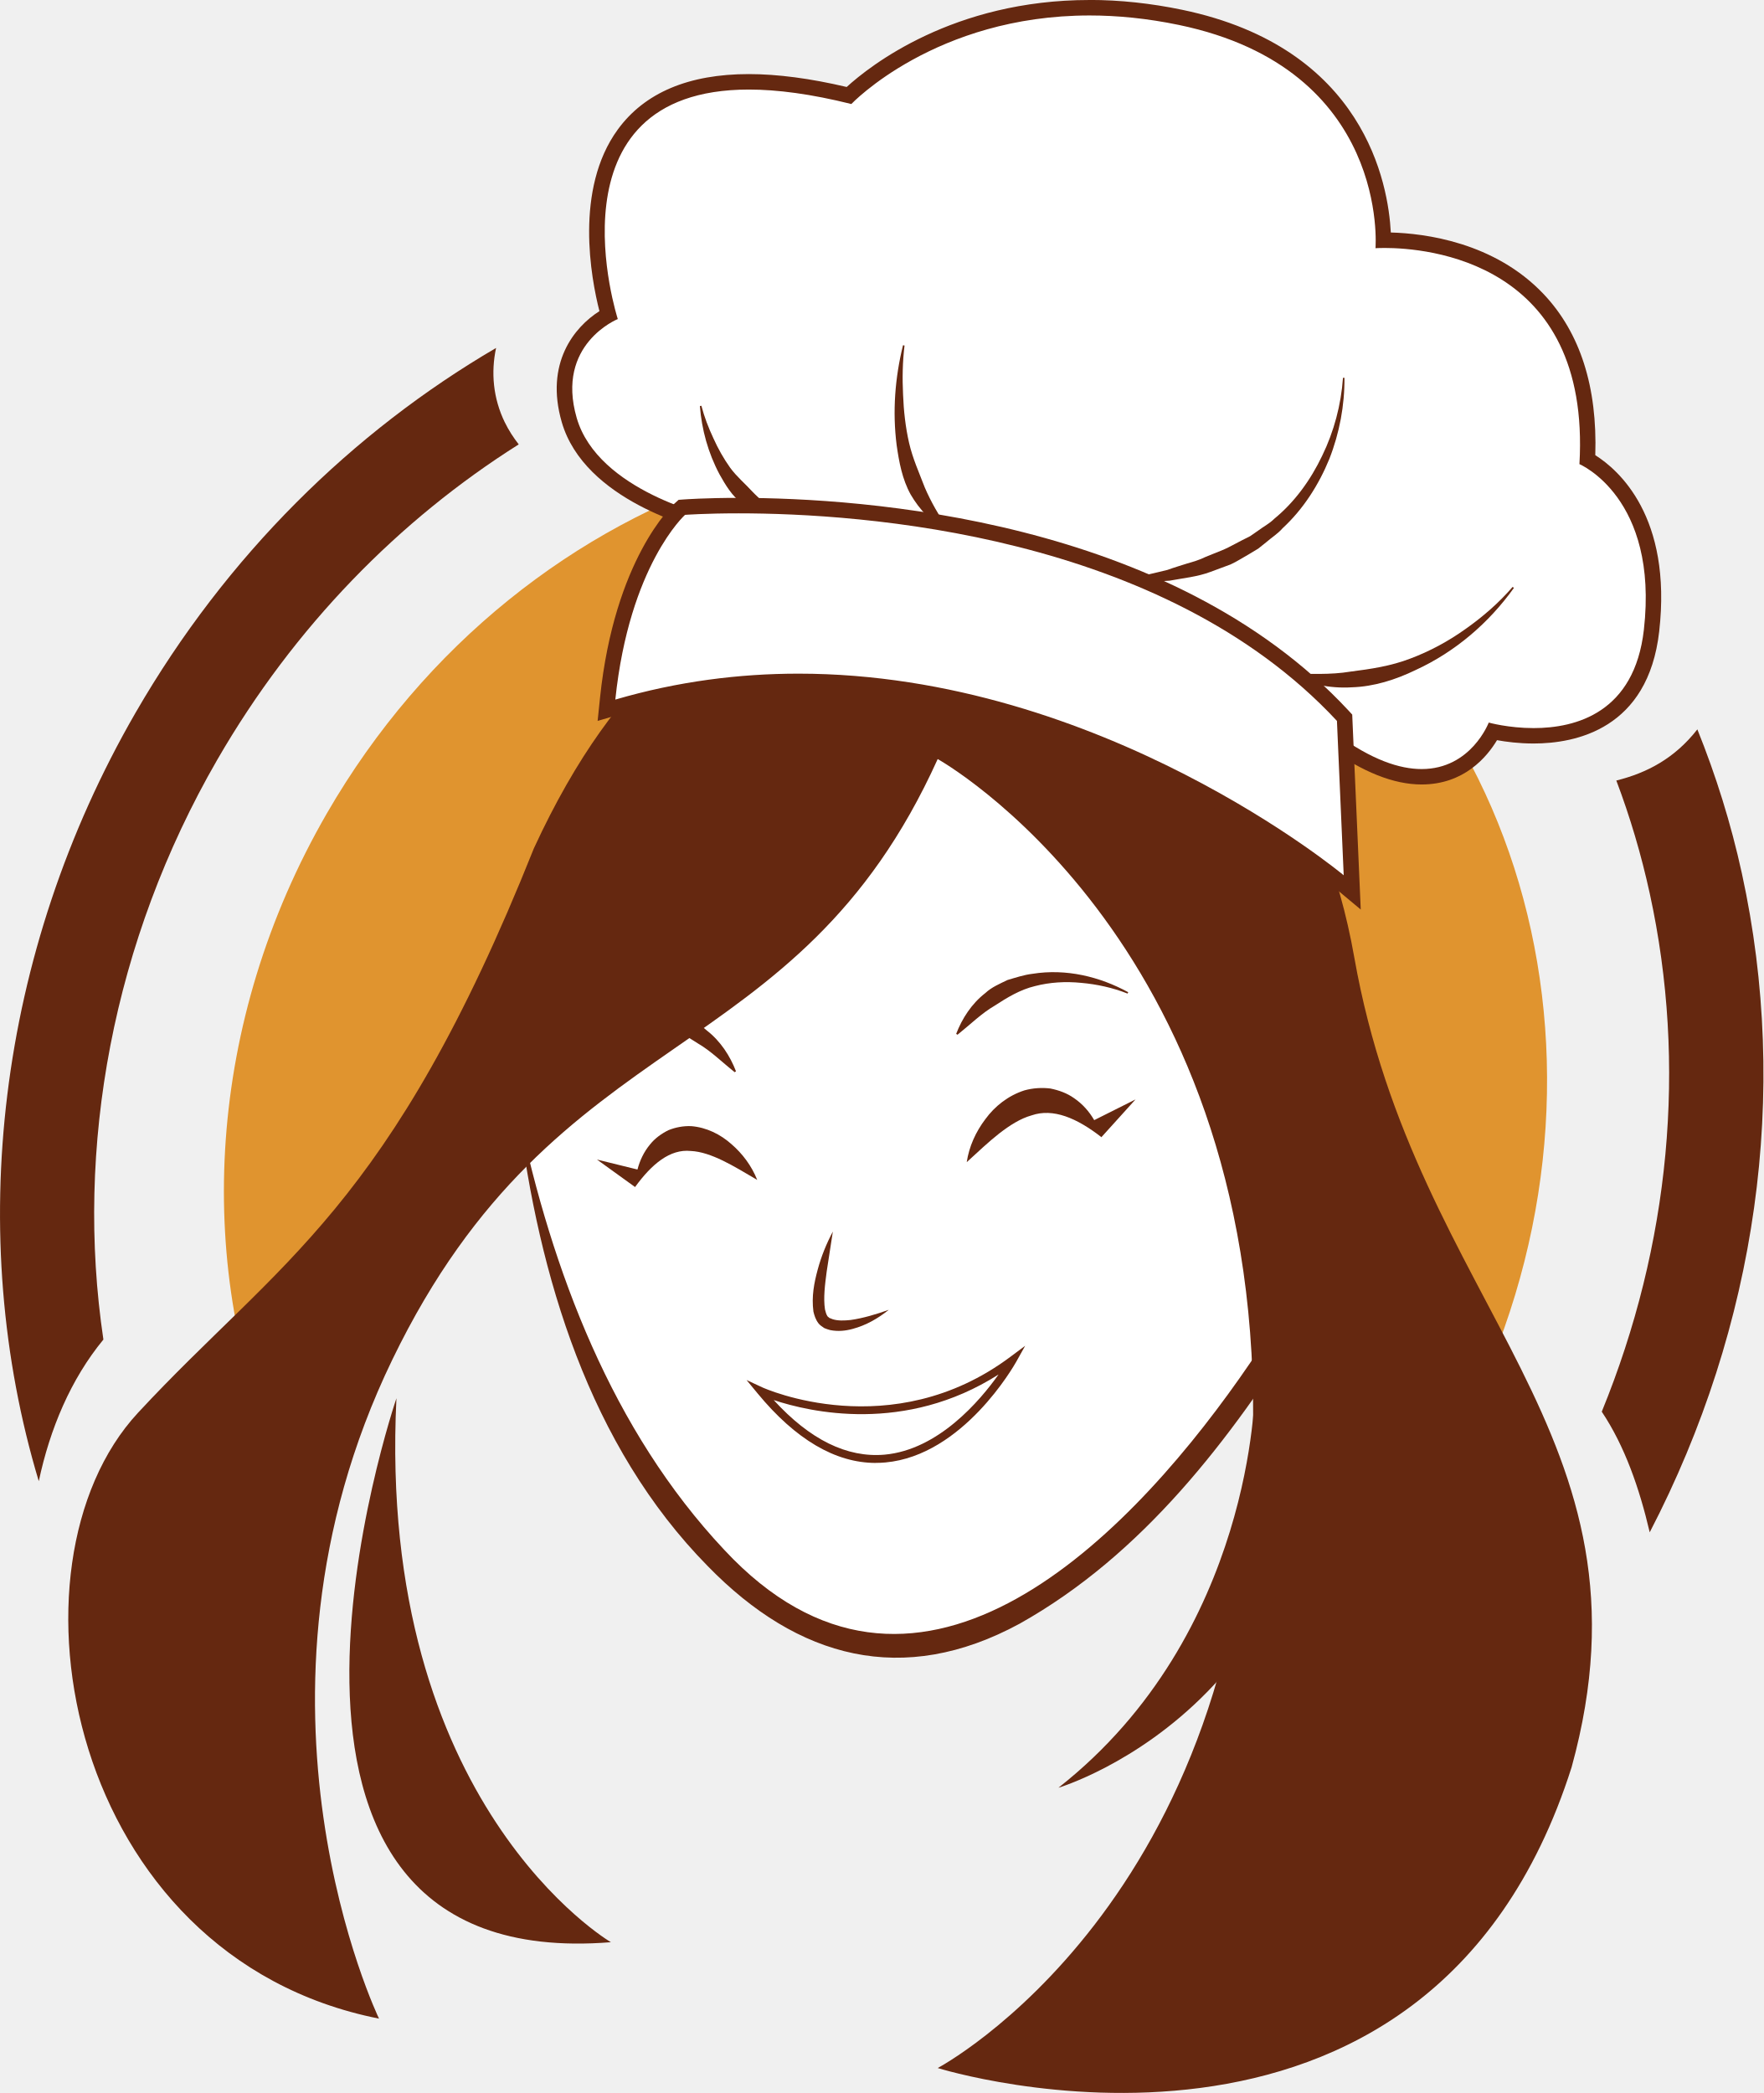
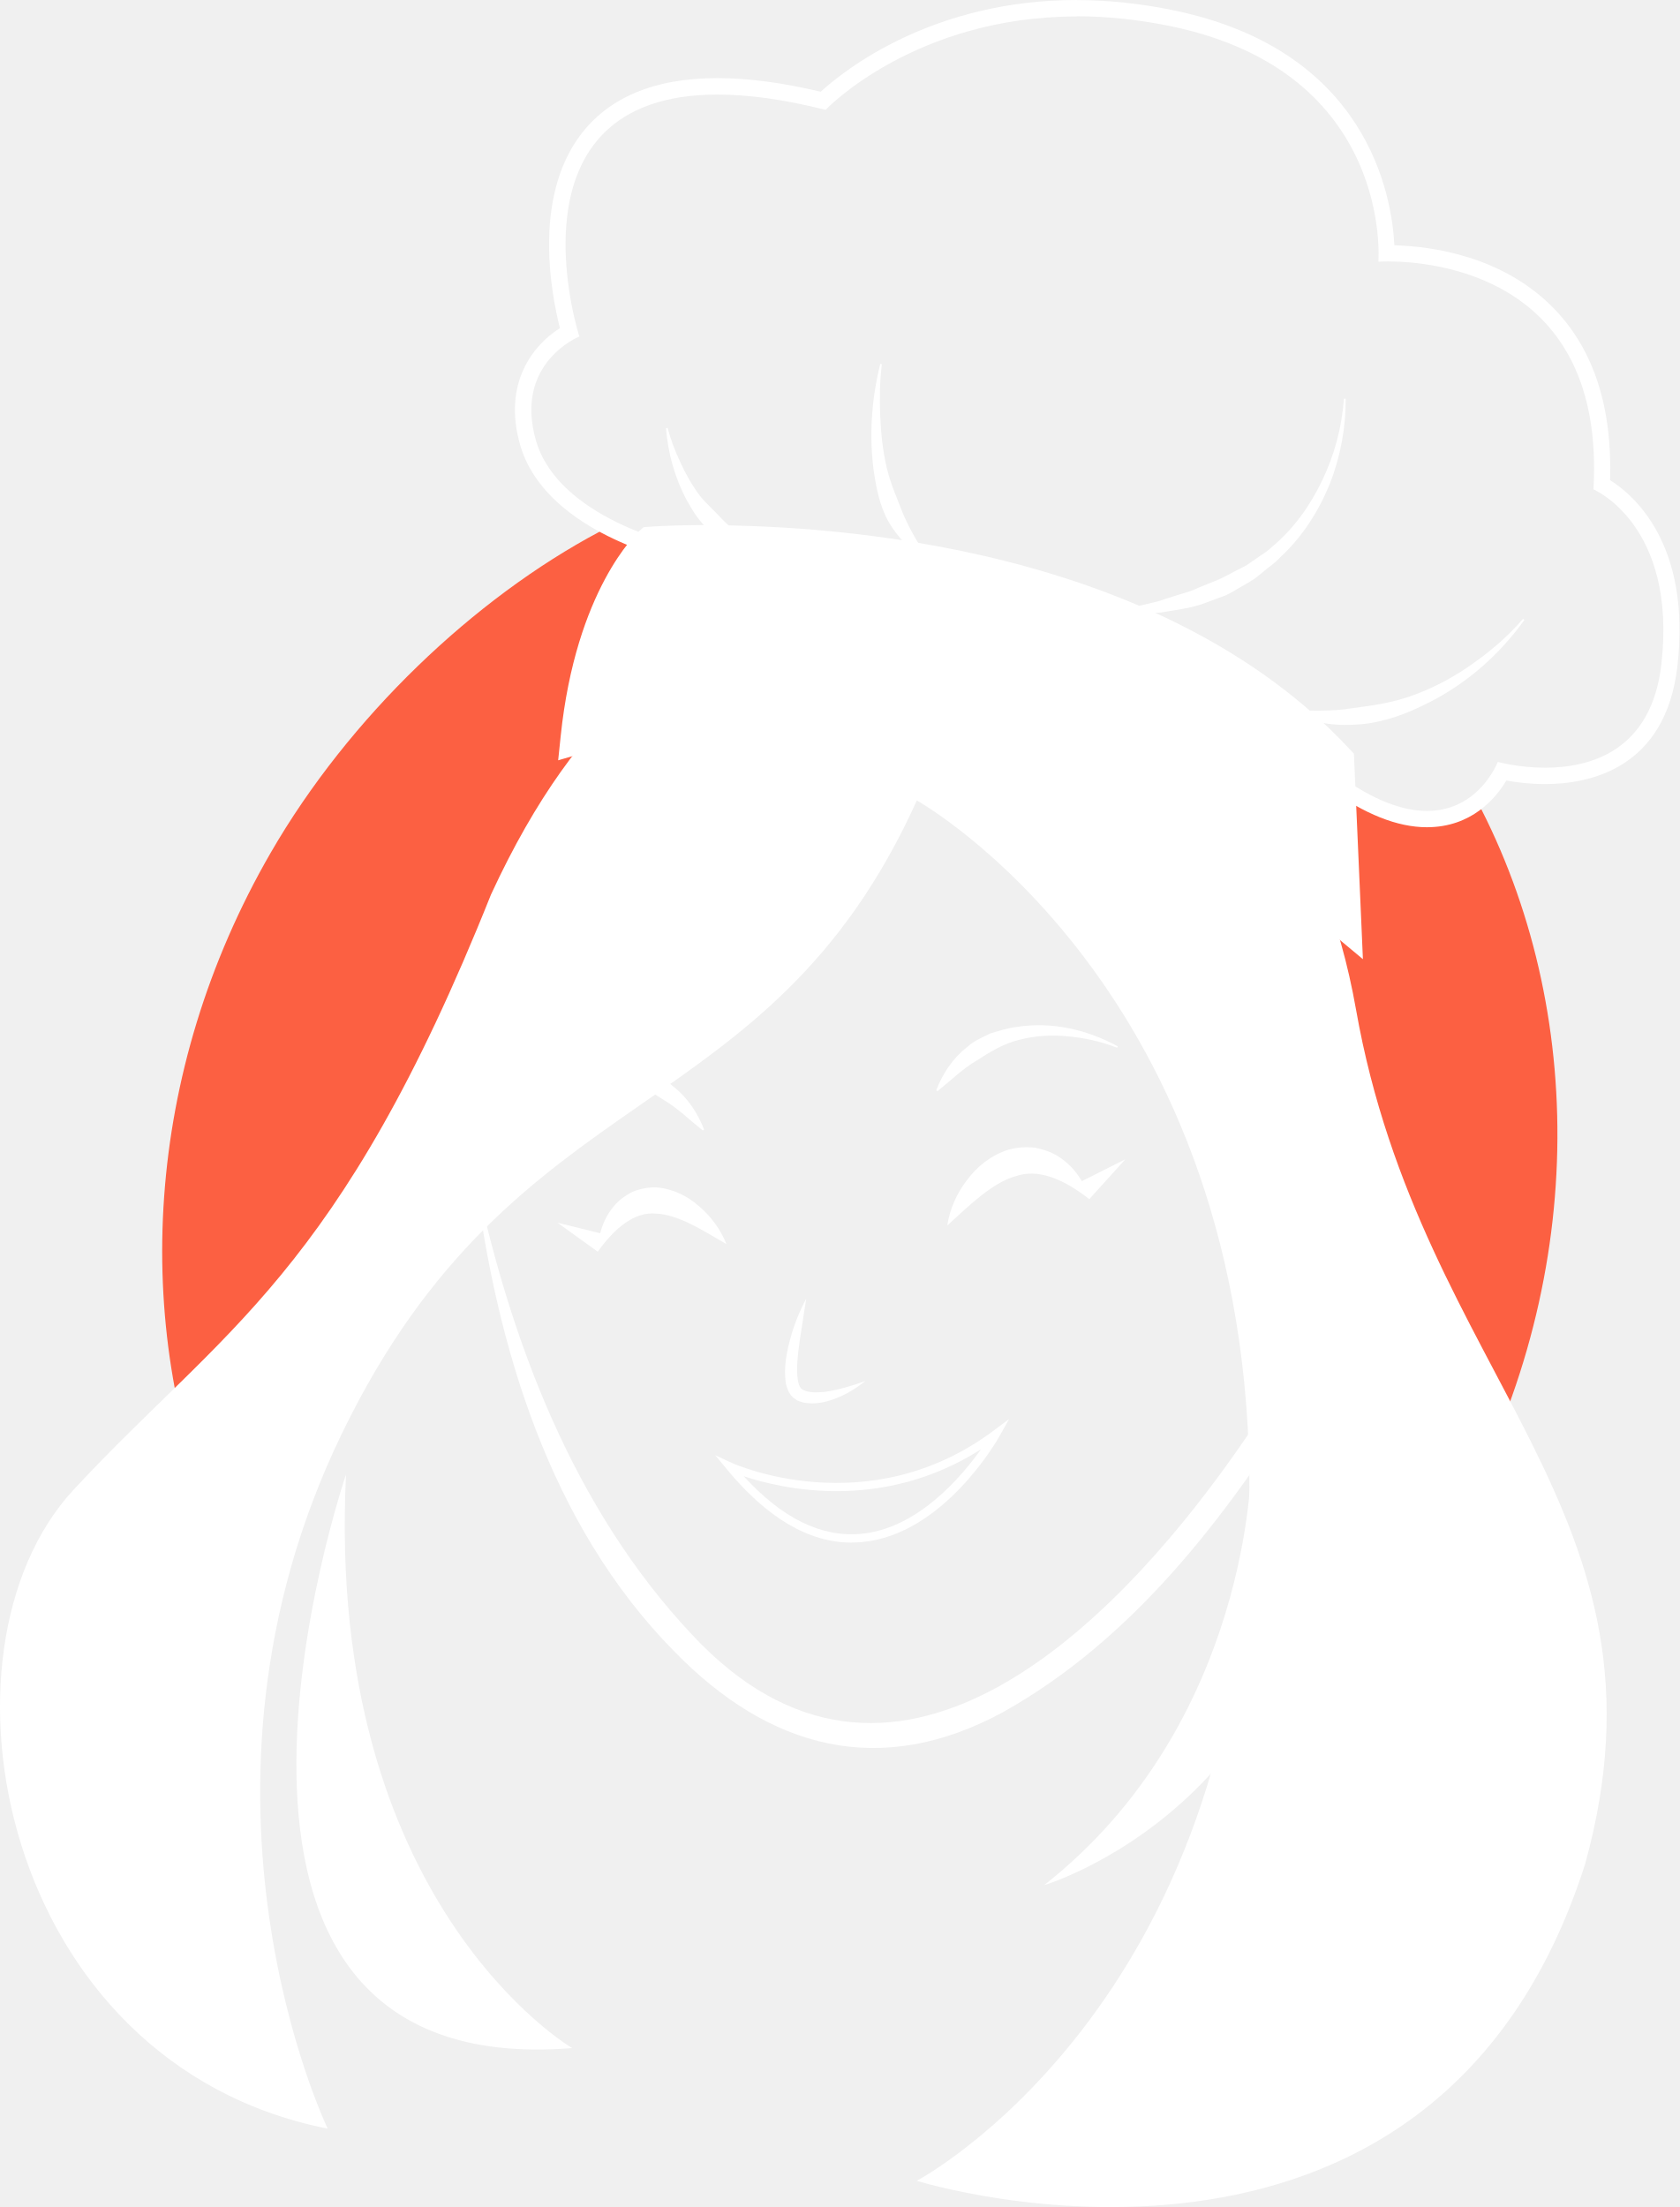
- <svg xmlns="http://www.w3.org/2000/svg" id="OBJECTS" viewBox="0 0 370.59 439.85">
+ <svg xmlns="http://www.w3.org/2000/svg" id="OBJECTS" viewBox="0 0 200 262.79">
  <defs>
    <style>
      .cls-1 {
-         fill: #652810;
+         fill: #fff;
      }

-       .cls-1, .cls-2, .cls-3 {
+       .cls-1, .cls-2 {
        stroke-width: 0px;
      }

      .cls-2 {
-         fill: #fff;
-       }
- 
-       .cls-3 {
-         fill: #e0942f;
+         fill: #fc6042;
      }
    </style>
  </defs>
-   <path class="cls-3" d="M260.53,109.79c-64.84-37.44-150.73-10.05-191.85,61.16-25.29,43.81-27.74,93.99-10.79,134.85,10.71-17.63,18.75-36.7,30.95-53.63,13.38-18.57,26.77-38.07,43.2-54.11,21.1-20.6,67.93-52.67,97.06-32.09,13.82,9.77,20.77,26.67,26.38,42.02,6.56,17.96,14.06,36.5,17.34,55.34,5.28,30.34,1.34,60.61-8.8,89,15.36-12.15,28.91-27.51,39.47-45.81,41.11-71.21,21.88-159.29-42.96-196.72Z" />
+   <path class="cls-2" d="M77.96,64.46c-1.34-.14-5.38-1.79-6.57-1.15-14.91,7.92-29.82,22.06-39.16,38.23-15.11,26.17-16.57,56.16-6.44,80.57,6.4-10.54,11.2-21.93,18.49-32.04,7.99-11.09,15.99-22.74,25.81-32.33,12.61-12.31,40.59-31.47,57.99-19.17,8.26,5.84,12.41,15.94,15.76,25.1,3.92,10.73,8.4,21.8,10.36,33.07,3.15,18.13.8,36.21-5.26,53.17,9.18-7.26,17.27-16.44,23.58-27.37,16.29-28.22,16.72-60.87,3.86-86.18-.07-.13-8.7,1.57-15.52-1.1-13.29-5.21-59.5-28.29-82.91-30.79Z" />
+   <path class="cls-1" d="M109.16,95.31s39.98,22.21,39.61,82.92c-.37,60.71-39.61,81.44-39.61,81.44,0,0,61.45,19.25,79.59-37.76,11.58-42.01-19.51-57.65-27.29-101.7-7.77-44.05-43.51-48.86-52.3-44.42,0,0-29.32-15.63-50.7,30.73-18.1,45.36-31.94,51.72-49.71,70.88C-9.01,196.55-.13,245.69,39.02,253.46c0,0-19.16-39.7,1.67-82.73,20.82-43.03,50.62-35.91,68.48-75.42Z" />
+   <path class="cls-1" d="M128.22,1.94c3.47,0,7.22.36,11.24,1.19,26.51,5.53,24.66,28.03,24.66,28.03,0,0,.42-.03,1.15-.03,5.16,0,25.94,1.58,24.46,27.14,0,0,9.98,4.19,8.09,20.8-1.18,10.4-8.52,12.34-13.84,12.34-3.18,0-5.64-.69-5.64-.69,0,0-2.21,5.84-8.43,5.84-2.75,0-6.28-1.14-10.75-4.43l-78.3-27.26s-14.37-3.15-17.04-12.4c-2.67-9.26,5.16-12.4,5.16-12.4,0,0-9.31-28.81,16.45-28.81,3.58,0,7.83.55,12.87,1.82,0,0,10.54-11.12,29.92-11.12M128.22,0c-17.12,0-27.57,8.26-30.5,10.92-4.56-1.08-8.69-1.62-12.3-1.62-7.55,0-13.08,2.34-16.45,6.97-5.46,7.51-3.35,18.67-2.3,22.8-3.17,2-6.86,6.56-4.73,13.93,2.86,9.89,16.82,13.37,18.37,13.73l77.92,27.13c4.24,3.08,8.17,4.64,11.66,4.64,5.34,0,8.22-3.47,9.47-5.56,1.12.2,2.75.42,4.6.42,5.29,0,14.37-1.83,15.77-14.06,1.64-14.44-5.13-20.31-8.02-22.13.27-8.57-1.9-15.37-6.47-20.21-6.2-6.57-14.99-7.64-19.21-7.75-.31-6.04-3.25-23.18-26.19-27.96-3.93-.82-7.85-1.24-11.63-1.24h0Z" />
+   <path class="cls-1" d="M159.51,110.64c-.3-.25-30.54-25.09-67.83-25.09-7.78,0-15.43,1.08-22.72,3.22l-1.39.41.15-1.44c1.78-17.08,8.77-23.55,9.07-23.82l.25-.22.33-.03c.1,0,2.6-.2,6.81-.2,15.43,0,53.7,2.57,75.83,26.37l.24.26.96,21.93-1.69-1.41Z" />
  <g>
-     <path class="cls-1" d="M106.08,88.75c-2.46-5.07-2.93-10.48-1.83-15.63-30.1,17.6-56.63,43.53-75.75,76.64C-.69,200.32-7.42,259.5,8.15,311.28c2.34-11.01,6.72-21.44,13.58-29.77-6.02-40.34,1.94-83.75,23.93-121.85,16.22-28.09,38.3-50.46,63.35-66.27-1.1-1.42-2.1-2.94-2.93-4.65Z" />
-     <path class="cls-1" d="M366.06,183.56c-2.3-10.53-5.47-20.63-9.36-30.28-4.77,6.1-10.61,9.16-17.03,10.75,2.88,7.61,5.24,15.55,7.03,23.76,7.87,36.01,4.24,73.85-10.09,108.88,4.83,7.22,7.9,16.06,10.08,25.35,22.57-43.47,29.46-92.27,19.37-138.46Z" />
+     <path class="cls-1" d="M181.51,73.81c-3.13,4.38-7.37,8.03-12.38,10.33-2.47,1.19-5.19,2.07-7.98,2.15-2.79.18-5.57-.47-8.07-1.5l.05-.19c2.73-.02,5.31.16,7.86-.27,2.53-.32,5.1-.7,7.53-1.64,2.43-.91,4.76-2.17,6.9-3.71,2.15-1.52,4.19-3.27,5.92-5.29l.16.12Z" />
+     <path class="cls-1" d="M160.23,47.45c.02,3.46-.62,6.93-1.9,10.18-1.32,3.23-3.25,6.29-5.87,8.7-.59.68-1.35,1.15-2.02,1.73l-1.04.84-1.14.69c-.78.43-1.52.93-2.33,1.3l-2.5.93c-1.66.63-3.44.79-5.16,1.11-1.75.14-3.5.15-5.23.09v-.2c1.66-.51,3.33-.83,4.97-1.25.8-.29,1.61-.52,2.4-.78.8-.23,1.61-.46,2.35-.84l2.3-.93c.76-.33,1.47-.75,2.2-1.12l1.11-.56,1.02-.7c.66-.5,1.42-.88,2-1.47,2.57-2.11,4.57-4.89,6.02-7.92,1.47-3.03,2.37-6.38,2.61-9.78h.2Z" />
+     <path class="cls-1" d="M105,43.38c-.25,2.05-.28,4.13-.19,6.17.08,2.05.3,4.08.75,6.05.46,1.98,1.28,3.79,1.98,5.61.78,1.81,1.77,3.48,2.92,5.28l-.13.15c-1.9-1-3.46-2.67-4.56-4.56-1.07-1.93-1.46-4.11-1.76-6.21-.54-4.24-.2-8.48.8-12.54l.19.04Z" />
+     <path class="cls-1" d="M79.49,50.95c.37,1.41.89,2.77,1.51,4.07.59,1.31,1.29,2.56,2.1,3.7.83,1.14,1.9,2.01,2.8,3.01.94.99,1.99,1.8,3.17,2.83l-.06.19c-1.56,0-3.12-.58-4.39-1.52-1.29-.95-2.1-2.34-2.85-3.67-1.44-2.7-2.24-5.63-2.47-8.58l.2-.03Z" />
+     <path class="cls-1" d="M84.17,64.46c15.34,0,53.24,2.54,75.12,26.06l.85,19.38s-30.35-25.31-68.46-25.31c-7.43,0-15.15.96-23,3.26,1.77-16.91,8.75-23.2,8.75-23.2,0,0,2.51-.19,6.73-.19M84.17,62.52h0c-4.25,0-6.78.19-6.88.2l-.66.05-.49.44c-.31.28-7.56,6.99-9.38,24.44l-.3,2.88,2.78-.81c7.21-2.11,14.76-3.18,22.45-3.18,36.93,0,66.92,24.62,67.22,24.86l3.37,2.81-.19-4.38-.85-19.38-.03-.71-.49-.52c-22.39-24.08-60.99-26.68-76.54-26.68h0Z" />
  </g>
  <g>
-     <path class="cls-2" d="M108.93,233.72s9.76,75.74,55.3,105.02c45.54,29.27,92.93-37.64,107.8-62.27,14.87-24.63-31.13-127.78-72.49-132.43-41.36-4.65-90.61,89.68-90.61,89.68Z" />
-     <path class="cls-1" d="M108.93,233.72c7.09,33.47,19.71,66.91,43.27,91.98,39.64,42.59,83.37-.68,108.27-36.04,3.31-4.67,6.44-9.48,9.42-14.36,6.46-14.89-.56-33.52-5.28-48.47-10.61-27.79-30.96-67.83-59.95-79.12-34.14-11.88-80.05,60.62-95.73,86h0ZM108.93,233.72c15.44-30.89,55.61-102.7,97.23-90.64,30.71,11.65,51.89,52.93,63.03,82.11,3.89,11.03,7.19,22.38,8.02,34.36.3,5.93.12,12.31-3.15,18.28-15.49,24.65-33.87,48.87-59.76,63.38-24.53,13.33-46.62,7.36-65.54-12.06-24.95-25.32-35.53-61.02-39.83-95.43h0Z" />
-   </g>
-   <path class="cls-1" d="M197.06,159.52s66.91,37.17,66.29,138.78c-.62,101.61-66.29,136.3-66.29,136.3,0,0,102.85,32.22,133.21-63.2,19.38-70.32-32.66-96.5-45.67-170.22-13.01-73.73-72.82-81.78-87.54-74.35,0,0-49.08-26.16-84.86,51.44-30.29,75.92-53.46,86.57-83.2,118.63-29.74,32.06-14.87,114.31,50.65,127.32,0,0-32.06-66.45,2.79-138.47,34.85-72.02,84.73-60.1,114.62-126.24Z" />
-   <g>
-     <path class="cls-1" d="M175.02,258.85l-1.29,8.36c-.36,2.73-.73,5.55-.36,7.97.13.56.29,1.09.52,1.42.11.18.27.19.37.35l.76.3c1.1.34,2.41.29,3.73.15,2.64-.37,5.35-1.19,8.03-2.14-2.23,1.79-4.76,3.27-7.66,4.03-1.44.39-3.02.56-4.67.23-.41-.11-.81-.25-1.23-.42-.42-.3-.94-.61-1.22-1-.62-.82-.86-1.66-1.06-2.47-.42-3.19.15-6.04.9-8.82.75-2.78,1.83-5.44,3.17-7.97Z" />
-     <path class="cls-1" d="M184.05,307.44c-8.48,0-16.83-4.91-24.84-14.61l-2.32-2.81,3.31,1.54c.27.13,27.13,12.26,52.13-6.42l3.11-2.32-1.89,3.38c-.45.8-11.17,19.66-27.48,21.14-.67.06-1.34.09-2,.09ZM162.6,294.23c7.61,8.33,15.4,12.16,23.3,11.47,11.31-1.03,20.04-11.33,23.95-16.85-19.68,12.55-39.71,7.89-47.24,5.38Z" />
+     <path class="cls-1" d="M56.51,139.64c4.23,20,11.78,39.98,25.85,54.96,23.68,25.45,49.81-.41,64.69-21.53,1.98-2.79,3.85-5.66,5.63-8.58,3.86-8.89-.34-20.03-3.15-28.96-6.34-16.6-18.5-40.53-35.82-47.27-20.4-7.1-47.83,36.22-57.2,51.38h0ZM56.51,139.64c9.23-18.46,33.22-61.36,58.09-54.16,18.35,6.96,31,31.62,37.66,49.05,2.32,6.59,4.3,13.37,4.79,20.53.18,3.54.07,7.36-1.88,10.92-9.25,14.73-20.24,29.2-35.71,37.87-14.65,7.97-27.85,4.4-39.16-7.2-14.91-15.12-21.23-36.46-23.79-57.01h0Z" />
    <g>
-       <path class="cls-1" d="M133.96,245.79c.5-1.91,1.35-3.72,2.63-5.26,1.02-1.29,2.38-2.27,3.86-3.01,1.52-.62,3.16-.92,4.78-.86,3.24.25,6.18,1.73,8.48,3.78,2.34,2.02,4.23,4.55,5.42,7.52-2.55-1.49-4.89-2.92-7.22-4.05-2.32-1.12-4.62-1.94-6.77-2.03-4.31-.44-8.15,2.71-11.68,7.58l-8.01-5.78,8.52,2.1Z" />
-       <path class="cls-1" d="M207.07,235.2c1.96-2.69,4.77-4.95,8.23-6.06,1.75-.48,3.6-.61,5.42-.39,1.8.36,3.54.99,4.99,2.03,1.8,1.22,3.2,2.83,4.24,4.62l8.68-4.35-7.16,7.92s0,.02.01.03c0,0-.02-.01-.02-.02l-.02.02-.05-.08c-5.1-3.95-10.07-6.09-14.61-4.52-2.32.65-4.59,2.09-6.83,3.83-2.24,1.76-4.4,3.82-6.79,6,.5-3.31,1.9-6.38,3.91-9.03Z" />
+       <path class="cls-1" d="M95.99,154.65l-.77,4.99c-.22,1.63-.44,3.32-.21,4.76.07.34.17.65.31.85.07.11.16.11.22.21l.45.18c.66.2,1.44.17,2.23.09,1.58-.22,3.19-.71,4.8-1.28-1.33,1.07-2.85,1.95-4.58,2.41-.86.23-1.8.33-2.79.14-.25-.07-.49-.15-.73-.25-.25-.18-.56-.36-.73-.6-.37-.49-.52-.99-.63-1.48-.25-1.9.09-3.61.54-5.27.45-1.66,1.09-3.25,1.89-4.76Z" />
+       <path class="cls-1" d="M101.39,183.68c-5.07,0-10.05-2.93-14.84-8.73l-1.39-1.68,1.98.92c.16.08,16.21,7.32,31.15-3.83l1.86-1.39-1.13,2.02c-.27.48-6.67,11.75-16.42,12.63-.4.04-.8.05-1.19.05ZM88.57,175.79c4.55,4.98,9.2,7.27,13.92,6.85,6.76-.61,11.97-6.77,14.31-10.07-11.76,7.5-23.72,4.71-28.23,3.21Z" />
+       <g>
+         <path class="cls-1" d="M71.46,146.85c.3-1.14.8-2.23,1.57-3.15.61-.77,1.42-1.35,2.31-1.8.91-.37,1.89-.55,2.85-.51,1.94.15,3.69,1.03,5.07,2.26,1.4,1.2,2.53,2.72,3.24,4.49-1.53-.89-2.92-1.74-4.31-2.42-1.39-.67-2.76-1.16-4.04-1.21-2.57-.26-4.87,1.62-6.98,4.53l-4.79-3.45,5.09,1.26Z" />
+         <path class="cls-1" d="M115.14,140.52c1.17-1.6,2.85-2.96,4.92-3.62,1.04-.29,2.15-.37,3.24-.23,1.08.22,2.12.59,2.98,1.21,1.07.73,1.91,1.69,2.53,2.76l5.18-2.6-4.28,4.73s0,.01,0,.02c0,0,0,0-.01-.01h-.01s-.03-.03-.03-.03c-3.05-2.36-6.02-3.64-8.73-2.7-1.39.39-2.74,1.25-4.08,2.29-1.34,1.05-2.63,2.28-4.06,3.58.3-1.98,1.13-3.81,2.34-5.4Z" />
+       </g>
+     </g>
+     <g>
+       <path class="cls-1" d="M132.99,124.75c-1.87-.74-3.85-1.17-5.82-1.35-1.97-.2-3.94-.08-5.8.41-1.88.45-3.5,1.45-5.08,2.47-1.65.96-3.01,2.32-4.65,3.64l-.16-.11c.75-1.94,1.94-3.79,3.66-5.12.8-.75,1.82-1.17,2.79-1.64,1.04-.31,2.06-.65,3.13-.77,4.23-.68,8.46.36,12.03,2.31l-.09.18Z" />
+       <path class="cls-1" d="M62.23,129.28c3.57-1.95,7.8-2.99,12.03-2.31,1.07.12,2.08.47,3.13.77.97.47,1.99.9,2.79,1.64,1.71,1.33,2.91,3.19,3.66,5.12l-.16.11c-1.64-1.31-3-2.67-4.65-3.64-1.57-1.02-3.19-2.02-5.08-2.47-1.85-.49-3.83-.6-5.8-.41-1.97.17-3.95.61-5.82,1.35l-.09-.18Z" />
    </g>
  </g>
-   <g>
-     <g>
-       <path class="cls-2" d="M298.74,163.23c-5.55,0-11.86-2.55-18.76-7.59l-130.83-45.55c-.83-.17-24.86-5.61-29.55-21.84-3.93-13.6,4.8-20.07,8.26-22.04-1.49-5.34-6.1-25.16,3.26-38.03,5.31-7.29,14.13-10.99,26.21-10.99,6.13,0,13.21.97,21.05,2.87,3.61-3.45,20.96-18.44,50.57-18.44,6.23,0,12.67.68,19.14,2.03,39.61,8.26,42.52,39.01,42.6,46.82h.26c6.16,0,21.64,1.22,32.27,12.48,7.5,7.95,10.98,19.25,10.34,33.6,3.81,2.12,16.31,11.05,13.47,35.97-2.19,19.23-16.46,22.1-24.78,22.1-3.71,0-6.84-.53-8.53-.9-1.5,2.89-5.92,9.5-15.02,9.5Z" />
-       <path class="cls-1" d="M228.97,3.25c5.8,0,12.08.6,18.81,2,44.37,9.25,41.28,46.91,41.28,46.91,0,0,.7-.05,1.92-.05,8.64,0,43.41,2.64,40.94,45.43,0,0,16.7,7.01,13.54,34.81-1.98,17.4-14.26,20.66-23.16,20.66-5.32,0-9.44-1.16-9.44-1.16,0,0-3.7,9.77-14.1,9.77-4.6,0-10.51-1.91-17.99-7.42l-131.06-45.63s-24.05-5.26-28.52-20.76c-4.48-15.49,8.64-20.76,8.64-20.76,0,0-15.59-48.22,27.53-48.23,5.99,0,13.1.93,21.55,3.04,0,0,17.64-18.61,50.08-18.61M228.97,0c-28.66,0-46.15,13.82-51.04,18.28-7.63-1.8-14.54-2.71-20.58-2.71-12.63,0-21.9,3.92-27.53,11.66-9.14,12.56-5.61,31.26-3.85,38.16-5.3,3.35-11.49,10.97-7.92,23.31,4.78,16.55,28.15,22.38,30.75,22.99l130.43,45.41c7.1,5.15,13.67,7.76,19.52,7.76,8.94,0,13.76-5.82,15.85-9.31,1.87.34,4.59.7,7.69.7,8.86,0,24.06-3.06,26.39-23.54,2.75-24.16-8.58-34-13.43-37.05.46-14.35-3.18-25.72-10.82-33.82-10.38-10.99-25.1-12.79-32.15-12.98-.52-10.11-5.43-38.8-43.84-46.8-6.58-1.37-13.13-2.07-19.47-2.07h0Z" />
-     </g>
-     <path class="cls-1" d="M318.15,123.55c-5.24,7.33-12.33,13.45-20.72,17.29-4.14,2-8.69,3.46-13.36,3.6-4.66.3-9.32-.78-13.5-2.52l.08-.32c4.57-.04,8.88.26,13.16-.46,4.24-.54,8.53-1.17,12.6-2.75,4.07-1.53,7.97-3.63,11.56-6.2,3.61-2.54,7.01-5.48,9.91-8.85l.27.2Z" />
-     <path class="cls-1" d="M282.54,79.41c.04,5.78-1.04,11.59-3.18,17.04-2.21,5.41-5.45,10.52-9.82,14.56-.98,1.13-2.26,1.92-3.38,2.89l-1.75,1.4-1.91,1.15c-1.3.72-2.55,1.56-3.9,2.17l-4.18,1.55c-2.78,1.05-5.76,1.32-8.63,1.86-2.92.23-5.86.24-8.75.15l-.02-.33c2.8-.85,5.6-1.39,8.34-2.09,1.34-.49,2.69-.88,4.02-1.31,1.35-.39,2.69-.77,3.94-1.4l3.86-1.56c1.26-.55,2.45-1.26,3.69-1.88l1.86-.94,1.7-1.18c1.1-.83,2.37-1.47,3.35-2.46,4.31-3.53,7.66-8.18,10.08-13.26,2.47-5.07,3.97-10.69,4.37-16.37h.33Z" />
-     <path class="cls-1" d="M190.09,72.6c-.42,3.43-.48,6.91-.31,10.33.13,3.42.51,6.83,1.26,10.13.76,3.31,2.14,6.34,3.31,9.4,1.3,3.04,2.96,5.83,4.89,8.85l-.22.25c-3.19-1.68-5.79-4.46-7.64-7.63-1.79-3.23-2.45-6.88-2.95-10.39-.9-7.1-.34-14.2,1.34-20.99l.32.07Z" />
-     <path class="cls-1" d="M147.4,85.28c.61,2.35,1.5,4.64,2.52,6.82.98,2.19,2.16,4.28,3.52,6.19,1.4,1.91,3.17,3.37,4.68,5.03,1.58,1.65,3.33,3.02,5.3,4.74l-.1.31c-2.61,0-5.22-.98-7.35-2.55-2.15-1.59-3.52-3.92-4.76-6.13-2.41-4.53-3.74-9.42-4.13-14.36l.33-.05Z" />
-     <g>
-       <path class="cls-2" d="M281.34,185.19c-.5-.42-51.11-41.99-113.54-41.99-13.02,0-25.82,1.81-38.03,5.39l-2.32.68.25-2.41c2.99-28.59,14.68-39.41,15.18-39.86l.41-.37.55-.04c.17-.01,4.35-.33,11.4-.33,25.82,0,89.87,4.3,126.92,44.14l.41.44,1.6,36.7-2.82-2.35Z" />
-       <path class="cls-1" d="M155.23,107.88c25.67,0,89.12,4.25,125.73,43.62l1.42,32.44s-50.8-42.36-114.58-42.37c-12.43,0-25.35,1.61-38.49,5.45,2.96-28.3,14.65-38.82,14.65-38.82,0,0,4.21-.32,11.27-.32M155.23,104.63h0c-7.11,0-11.34.32-11.52.33l-1.1.08-.82.74c-.52.46-12.65,11.7-15.7,40.9l-.5,4.82,4.65-1.36c12.07-3.53,24.71-5.32,37.57-5.32,61.81,0,112.01,41.2,112.51,41.62l5.64,4.7-.32-7.34-1.42-32.44-.05-1.19-.81-.88c-37.48-40.31-102.08-44.66-128.11-44.66h0Z" />
-     </g>
-   </g>
-   <g>
-     <path class="cls-1" d="M236.95,208.8c-3.12-1.24-6.45-1.96-9.74-2.25-3.29-.33-6.6-.13-9.71.68-3.15.75-5.87,2.43-8.49,4.13-2.76,1.61-5.04,3.89-7.79,6.09l-.28-.18c1.25-3.24,3.25-6.35,6.12-8.57,1.33-1.25,3.05-1.96,4.67-2.75,1.75-.51,3.45-1.09,5.24-1.3,7.09-1.14,14.16.6,20.13,3.87l-.15.29Z" />
-     <path class="cls-1" d="M118.51,216.39c5.97-3.26,13.05-5.01,20.13-3.87,1.78.21,3.49.79,5.24,1.3,1.62.79,3.33,1.5,4.67,2.75,2.87,2.23,4.87,5.33,6.12,8.57l-.28.18c-2.75-2.19-5.02-4.48-7.79-6.08-2.63-1.7-5.34-3.38-8.49-4.13-3.1-.81-6.42-1.01-9.71-.68-3.29.29-6.62,1.01-9.74,2.25l-.15-.29Z" />
-   </g>
-   <path class="cls-1" d="M83.31,293.85s-41.36,121.28,45.07,114.31c0,0-49.26-28.81-45.07-114.31Z" />
-   <path class="cls-1" d="M263.7,292.11s-.16,51.27-41.27,83.59c0,0,65.18-19.35,54.81-103.29l-13.53,19.7Z" />
+   <path class="cls-1" d="M41.2,175.57s-24.71,72.46,26.93,68.3c0,0-29.43-17.21-26.93-68.3Z" />
+   <path class="cls-1" d="M148.98,174.53s-.09,30.63-24.66,49.94c0,0,38.94-11.56,32.74-61.71l-8.09,11.77Z" />
</svg>
